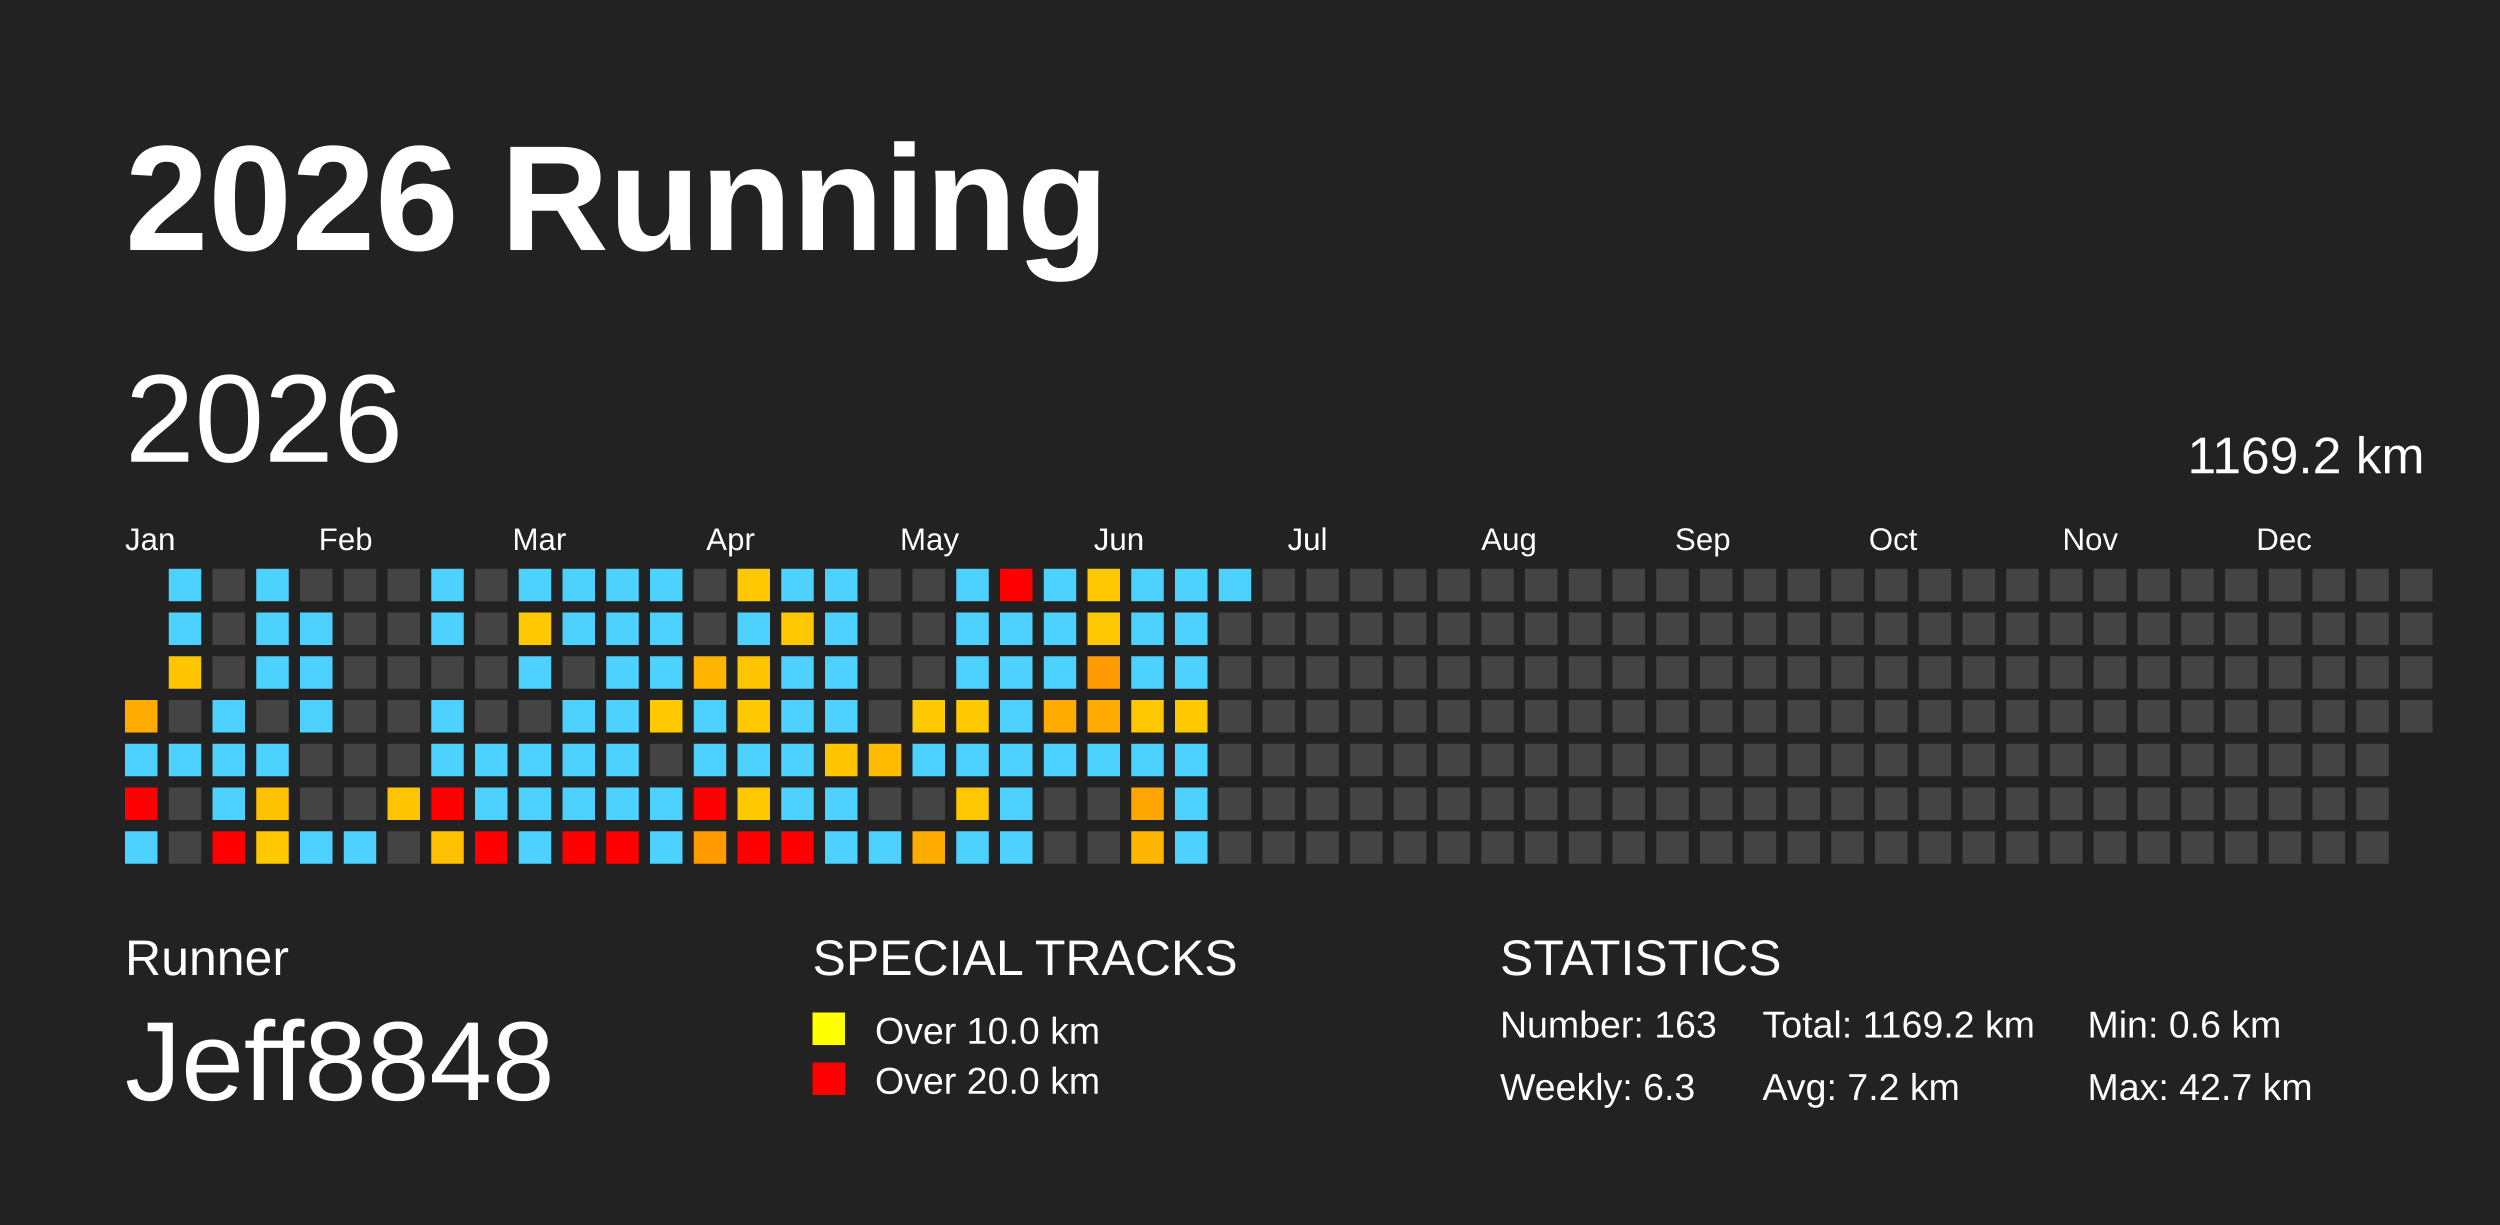
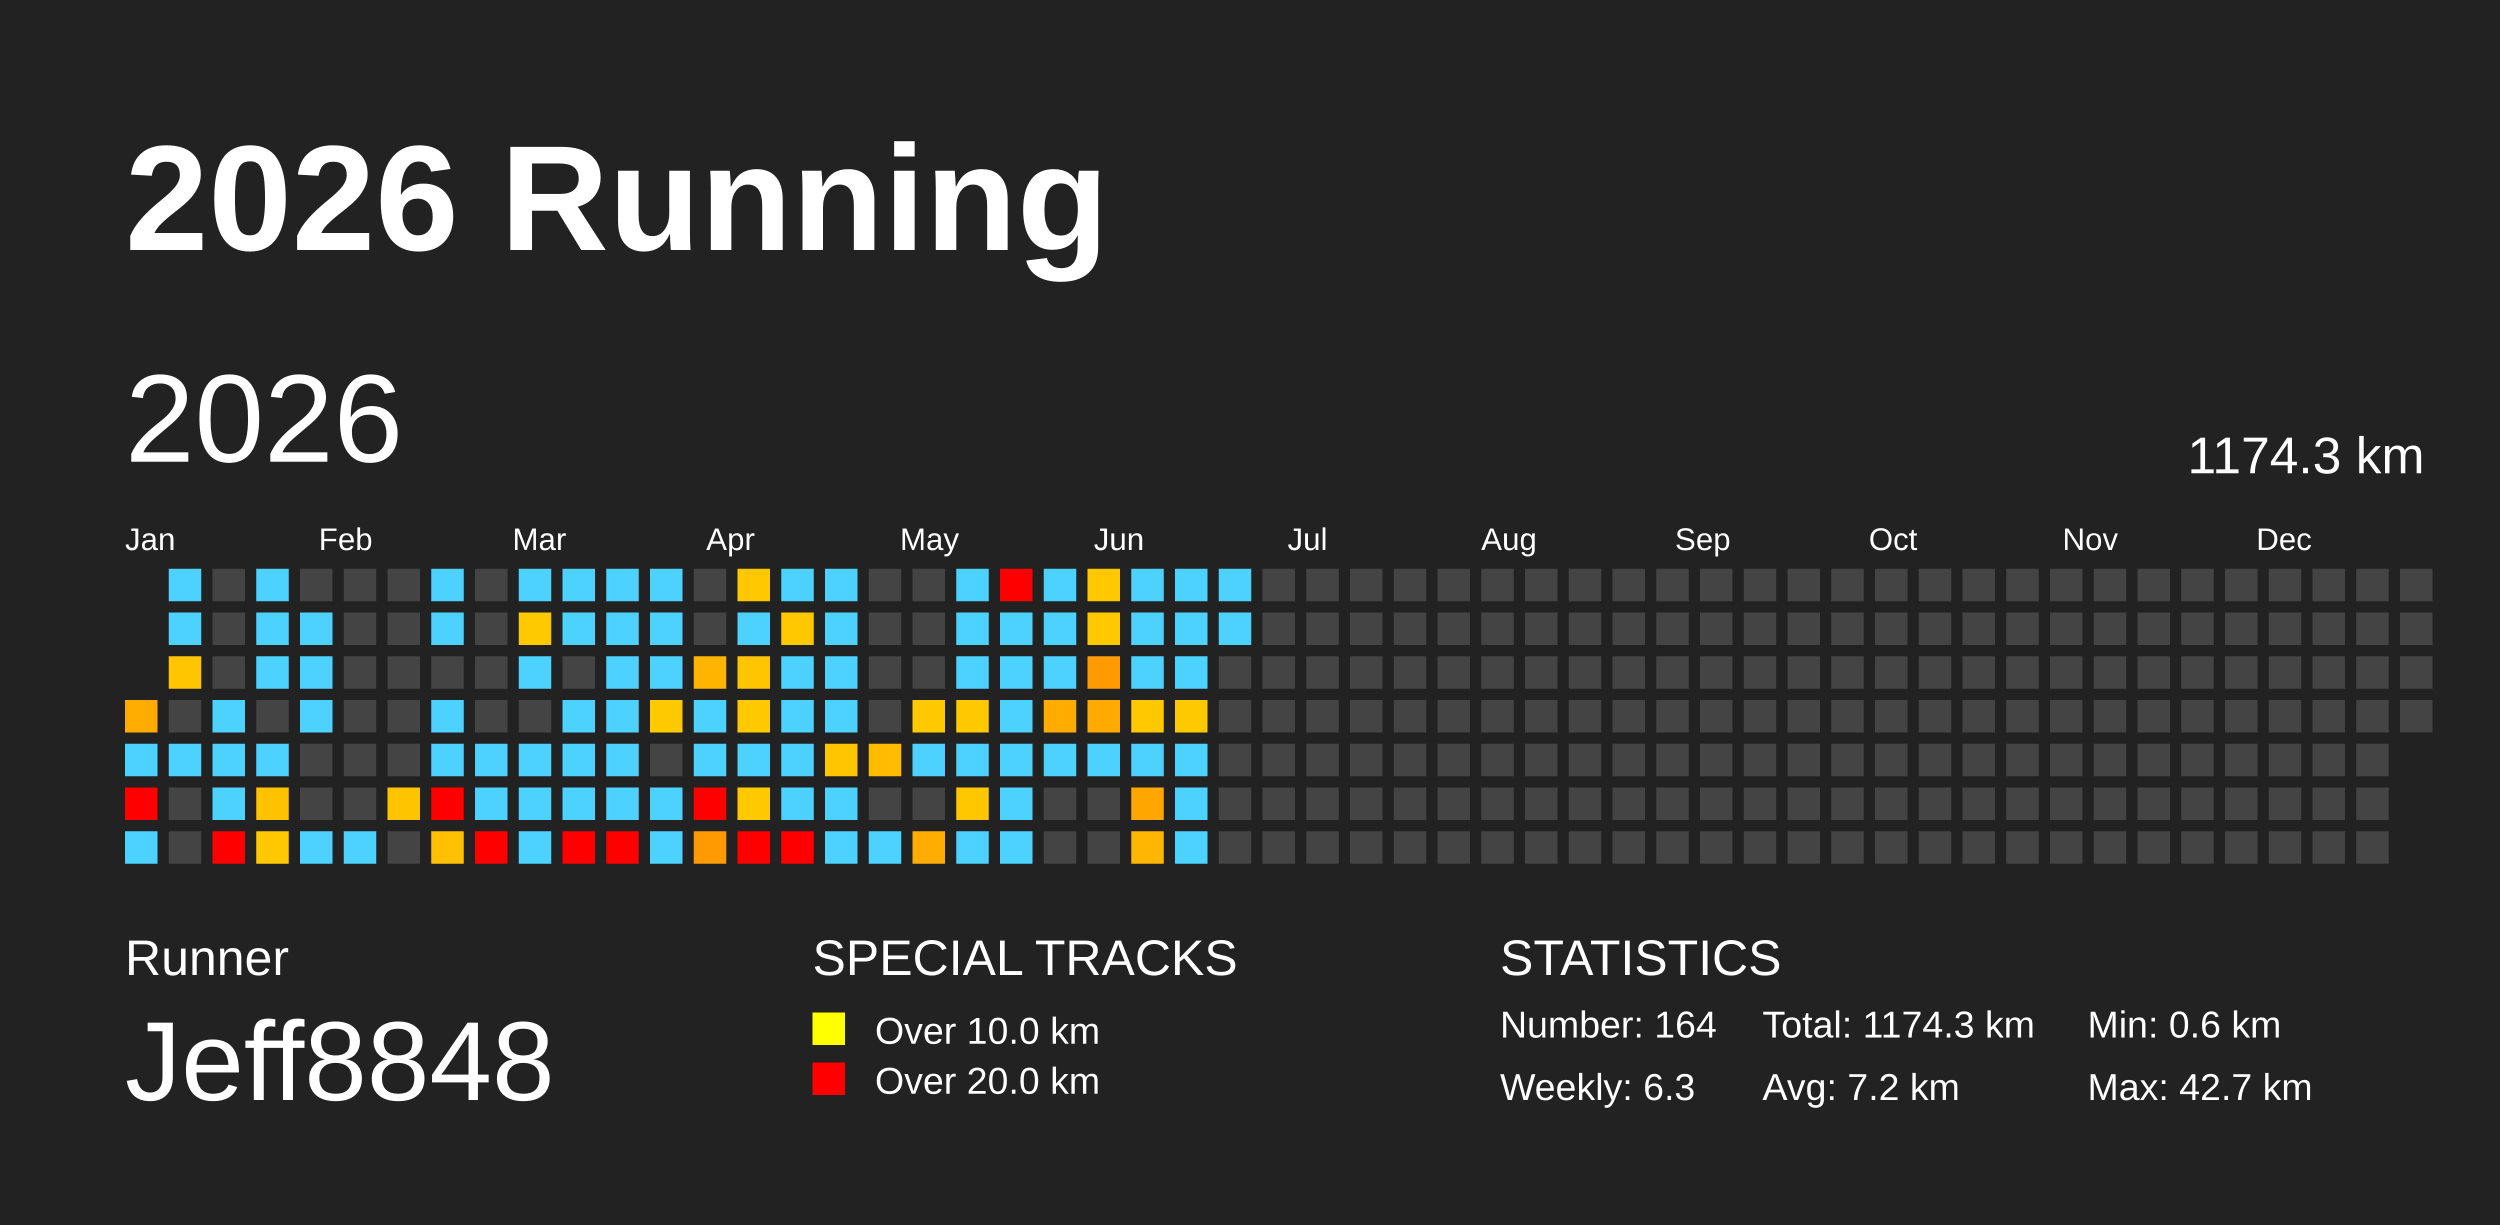
<svg xmlns="http://www.w3.org/2000/svg" baseProfile="full" height="98mm" version="1.1" viewBox="0,0,200,98" width="200mm">
  <defs />
  <rect fill="#222222" height="98" width="200" x="0" y="0" />
  <text fill="#FFFFFF" style="font-size:12px; font-family:Arial; font-weight:bold;" x="10" y="20">2026 Running</text>
  <text fill="#FFFFFF" style="font-size:4px; font-family:Arial" x="10" y="78">Runner</text>
  <text fill="#FFFFFF" style="font-size:9px; font-family:Arial" x="10" y="88">Jeff8848</text>
  <text fill="#FFFFFF" style="font-size:4px; font-family:Arial" x="65" y="78">SPECIAL TRACKS</text>
  <rect fill="yellow" height="2.6" width="2.6" x="65" y="81" />
  <text fill="#FFFFFF" style="font-size:3px; font-family:Arial" x="70" y="83.5">Over 10.0 km</text>
  <rect fill="red" height="2.6" width="2.6" x="65" y="85" />
  <text fill="#FFFFFF" style="font-size:3px; font-family:Arial" x="70" y="87.5">Over 20.0 km</text>
  <text fill="#FFFFFF" style="font-size:4px; font-family:Arial" x="120" y="78">STATISTICS</text>
-   <text fill="#FFFFFF" style="font-size:3px; font-family:Arial" x="120" y="83">Number: 163</text>
+   <text fill="#FFFFFF" style="font-size:3px; font-family:Arial" x="120" y="83">Number: 164</text>
  <text fill="#FFFFFF" style="font-size:3px; font-family:Arial" x="120" y="88">Weekly: 6.3</text>
-   <text fill="#FFFFFF" style="font-size:3px; font-family:Arial" x="141" y="83">Total: 1169.2 km</text>
+   <text fill="#FFFFFF" style="font-size:3px; font-family:Arial" x="141" y="83">Total: 1174.3 km</text>
  <text fill="#FFFFFF" style="font-size:3px; font-family:Arial" x="141" y="88">Avg: 7.2 km</text>
  <text fill="#FFFFFF" style="font-size:3px; font-family:Arial" x="167" y="83">Min: 0.6 km</text>
  <text fill="#FFFFFF" style="font-size:3px; font-family:Arial" x="167" y="88">Max: 42.7 km</text>
  <text dominant-baseline="hanging" fill="#FFFFFF" style="font-size:10.0px; font-family:Arial;" x="10" y="30">2026</text>
-   <text dominant-baseline="hanging" fill="#FFFFFF" style="font-size:4.125px; font-family:Arial;" x="175" y="35">1169.2 km</text>
+   <text dominant-baseline="hanging" fill="#FFFFFF" style="font-size:4.125px; font-family:Arial;" x="175" y="35">1174.3 km</text>
  <text fill="#FFFFFF" style="font-size:2.5px; font-family:Arial" x="10.0" y="44">Jan</text>
  <text fill="#FFFFFF" style="font-size:2.5px; font-family:Arial" x="25.5" y="44">Feb</text>
  <text fill="#FFFFFF" style="font-size:2.5px; font-family:Arial" x="41.0" y="44">Mar</text>
  <text fill="#FFFFFF" style="font-size:2.5px; font-family:Arial" x="56.5" y="44">Apr</text>
  <text fill="#FFFFFF" style="font-size:2.5px; font-family:Arial" x="72.0" y="44">May</text>
  <text fill="#FFFFFF" style="font-size:2.5px; font-family:Arial" x="87.5" y="44">Jun</text>
  <text fill="#FFFFFF" style="font-size:2.5px; font-family:Arial" x="103.0" y="44">Jul</text>
  <text fill="#FFFFFF" style="font-size:2.5px; font-family:Arial" x="118.5" y="44">Aug</text>
  <text fill="#FFFFFF" style="font-size:2.5px; font-family:Arial" x="134.0" y="44">Sep</text>
  <text fill="#FFFFFF" style="font-size:2.5px; font-family:Arial" x="149.5" y="44">Oct</text>
  <text fill="#FFFFFF" style="font-size:2.5px; font-family:Arial" x="165.0" y="44">Nov</text>
  <text fill="#FFFFFF" style="font-size:2.5px; font-family:Arial" x="180.5" y="44">Dec</text>
  <rect fill="#ffab00" height="2.6" width="2.6" x="10.0" y="56.0" />
  <rect fill="#4dd2ff" height="2.6" width="2.6" x="10.0" y="59.5" />
  <rect fill="red" height="2.6" width="2.6" x="10.0" y="63.0" />
  <rect fill="#4dd2ff" height="2.6" width="2.6" x="10.0" y="66.5" />
  <rect fill="#4dd2ff" height="2.6" width="2.6" x="13.5" y="45.5" />
  <rect fill="#4dd2ff" height="2.6" width="2.6" x="13.5" y="49.0" />
  <rect fill="#ffc600" height="2.6" width="2.6" x="13.5" y="52.5" />
  <rect fill="#444444" height="2.6" width="2.6" x="13.5" y="56.0" />
  <rect fill="#4dd2ff" height="2.6" width="2.6" x="13.5" y="59.5" />
  <rect fill="#444444" height="2.6" width="2.6" x="13.5" y="63.0" />
  <rect fill="#444444" height="2.6" width="2.6" x="13.5" y="66.5" />
  <rect fill="#444444" height="2.6" width="2.6" x="17.0" y="45.5" />
  <rect fill="#444444" height="2.6" width="2.6" x="17.0" y="49.0" />
  <rect fill="#444444" height="2.6" width="2.6" x="17.0" y="52.5" />
  <rect fill="#4dd2ff" height="2.6" width="2.6" x="17.0" y="56.0" />
  <rect fill="#4dd2ff" height="2.6" width="2.6" x="17.0" y="59.5" />
  <rect fill="#4dd2ff" height="2.6" width="2.6" x="17.0" y="63.0" />
  <rect fill="red" height="2.6" width="2.6" x="17.0" y="66.5" />
  <rect fill="#4dd2ff" height="2.6" width="2.6" x="20.5" y="45.5" />
  <rect fill="#4dd2ff" height="2.6" width="2.6" x="20.5" y="49.0" />
  <rect fill="#4dd2ff" height="2.6" width="2.6" x="20.5" y="52.5" />
  <rect fill="#444444" height="2.6" width="2.6" x="20.5" y="56.0" />
  <rect fill="#4dd2ff" height="2.6" width="2.6" x="20.5" y="59.5" />
  <rect fill="#ffc200" height="2.6" width="2.6" x="20.5" y="63.0" />
  <rect fill="#ffc800" height="2.6" width="2.6" x="20.5" y="66.5" />
  <rect fill="#444444" height="2.6" width="2.6" x="24.0" y="45.5" />
  <rect fill="#4dd2ff" height="2.6" width="2.6" x="24.0" y="49.0" />
  <rect fill="#4dd2ff" height="2.6" width="2.6" x="24.0" y="52.5" />
  <rect fill="#4dd2ff" height="2.6" width="2.6" x="24.0" y="56.0" />
  <rect fill="#444444" height="2.6" width="2.6" x="24.0" y="59.5" />
  <rect fill="#444444" height="2.6" width="2.6" x="24.0" y="63.0" />
  <rect fill="#4dd2ff" height="2.6" width="2.6" x="24.0" y="66.5" />
  <rect fill="#444444" height="2.6" width="2.6" x="27.5" y="45.5" />
  <rect fill="#444444" height="2.6" width="2.6" x="27.5" y="49.0" />
  <rect fill="#444444" height="2.6" width="2.6" x="27.5" y="52.5" />
  <rect fill="#444444" height="2.6" width="2.6" x="27.5" y="56.0" />
  <rect fill="#444444" height="2.6" width="2.6" x="27.5" y="59.5" />
  <rect fill="#444444" height="2.6" width="2.6" x="27.5" y="63.0" />
  <rect fill="#4dd2ff" height="2.6" width="2.6" x="27.5" y="66.5" />
  <rect fill="#444444" height="2.6" width="2.6" x="31.0" y="45.5" />
  <rect fill="#444444" height="2.6" width="2.6" x="31.0" y="49.0" />
  <rect fill="#444444" height="2.6" width="2.6" x="31.0" y="52.5" />
  <rect fill="#444444" height="2.6" width="2.6" x="31.0" y="56.0" />
  <rect fill="#444444" height="2.6" width="2.6" x="31.0" y="59.5" />
  <rect fill="#ffc400" height="2.6" width="2.6" x="31.0" y="63.0" />
  <rect fill="#444444" height="2.6" width="2.6" x="31.0" y="66.5" />
  <rect fill="#4dd2ff" height="2.6" width="2.6" x="34.5" y="45.5" />
  <rect fill="#4dd2ff" height="2.6" width="2.6" x="34.5" y="49.0" />
  <rect fill="#444444" height="2.6" width="2.6" x="34.5" y="52.5" />
  <rect fill="#4dd2ff" height="2.6" width="2.6" x="34.5" y="56.0" />
  <rect fill="#4dd2ff" height="2.6" width="2.6" x="34.5" y="59.5" />
  <rect fill="red" height="2.6" width="2.6" x="34.5" y="63.0" />
  <rect fill="#ffc000" height="2.6" width="2.6" x="34.5" y="66.5" />
  <rect fill="#444444" height="2.6" width="2.6" x="38.0" y="45.5" />
  <rect fill="#444444" height="2.6" width="2.6" x="38.0" y="49.0" />
  <rect fill="#444444" height="2.6" width="2.6" x="38.0" y="52.5" />
  <rect fill="#444444" height="2.6" width="2.6" x="38.0" y="56.0" />
  <rect fill="#4dd2ff" height="2.6" width="2.6" x="38.0" y="59.5" />
  <rect fill="#4dd2ff" height="2.6" width="2.6" x="38.0" y="63.0" />
  <rect fill="red" height="2.6" width="2.6" x="38.0" y="66.5" />
  <rect fill="#4dd2ff" height="2.6" width="2.6" x="41.5" y="45.5" />
  <rect fill="#ffc900" height="2.6" width="2.6" x="41.5" y="49.0" />
  <rect fill="#4dd2ff" height="2.6" width="2.6" x="41.5" y="52.5" />
  <rect fill="#444444" height="2.6" width="2.6" x="41.5" y="56.0" />
  <rect fill="#4dd2ff" height="2.6" width="2.6" x="41.5" y="59.5" />
  <rect fill="#4dd2ff" height="2.6" width="2.6" x="41.5" y="63.0" />
  <rect fill="#4dd2ff" height="2.6" width="2.6" x="41.5" y="66.5" />
  <rect fill="#4dd2ff" height="2.6" width="2.6" x="45.0" y="45.5" />
  <rect fill="#4dd2ff" height="2.6" width="2.6" x="45.0" y="49.0" />
  <rect fill="#444444" height="2.6" width="2.6" x="45.0" y="52.5" />
  <rect fill="#4dd2ff" height="2.6" width="2.6" x="45.0" y="56.0" />
  <rect fill="#4dd2ff" height="2.6" width="2.6" x="45.0" y="59.5" />
  <rect fill="#4dd2ff" height="2.6" width="2.6" x="45.0" y="63.0" />
  <rect fill="red" height="2.6" width="2.6" x="45.0" y="66.5" />
  <rect fill="#4dd2ff" height="2.6" width="2.6" x="48.5" y="45.5" />
  <rect fill="#4dd2ff" height="2.6" width="2.6" x="48.5" y="49.0" />
  <rect fill="#4dd2ff" height="2.6" width="2.6" x="48.5" y="52.5" />
  <rect fill="#4dd2ff" height="2.6" width="2.6" x="48.5" y="56.0" />
  <rect fill="#4dd2ff" height="2.6" width="2.6" x="48.5" y="59.5" />
  <rect fill="#4dd2ff" height="2.6" width="2.6" x="48.5" y="63.0" />
  <rect fill="red" height="2.6" width="2.6" x="48.5" y="66.5" />
  <rect fill="#4dd2ff" height="2.6" width="2.6" x="52.0" y="45.5" />
  <rect fill="#4dd2ff" height="2.6" width="2.6" x="52.0" y="49.0" />
  <rect fill="#4dd2ff" height="2.6" width="2.6" x="52.0" y="52.5" />
  <rect fill="#ffc900" height="2.6" width="2.6" x="52.0" y="56.0" />
  <rect fill="#444444" height="2.6" width="2.6" x="52.0" y="59.5" />
  <rect fill="#4dd2ff" height="2.6" width="2.6" x="52.0" y="63.0" />
  <rect fill="#4dd2ff" height="2.6" width="2.6" x="52.0" y="66.5" />
  <rect fill="#444444" height="2.6" width="2.6" x="55.5" y="45.5" />
  <rect fill="#444444" height="2.6" width="2.6" x="55.5" y="49.0" />
  <rect fill="#ffb400" height="2.6" width="2.6" x="55.5" y="52.5" />
  <rect fill="#4dd2ff" height="2.6" width="2.6" x="55.5" y="56.0" />
  <rect fill="#4dd2ff" height="2.6" width="2.6" x="55.5" y="59.5" />
  <rect fill="red" height="2.6" width="2.6" x="55.5" y="63.0" />
  <rect fill="#ff9b00" height="2.6" width="2.6" x="55.5" y="66.5" />
  <rect fill="#ffc800" height="2.6" width="2.6" x="59.0" y="45.5" />
  <rect fill="#4dd2ff" height="2.6" width="2.6" x="59.0" y="49.0" />
  <rect fill="#ffc500" height="2.6" width="2.6" x="59.0" y="52.5" />
  <rect fill="#ffc900" height="2.6" width="2.6" x="59.0" y="56.0" />
  <rect fill="#4dd2ff" height="2.6" width="2.6" x="59.0" y="59.5" />
  <rect fill="#ffc900" height="2.6" width="2.6" x="59.0" y="63.0" />
  <rect fill="red" height="2.6" width="2.6" x="59.0" y="66.5" />
  <rect fill="#4dd2ff" height="2.6" width="2.6" x="62.5" y="45.5" />
  <rect fill="#ffc800" height="2.6" width="2.6" x="62.5" y="49.0" />
  <rect fill="#4dd2ff" height="2.6" width="2.6" x="62.5" y="52.5" />
  <rect fill="#4dd2ff" height="2.6" width="2.6" x="62.5" y="56.0" />
  <rect fill="#4dd2ff" height="2.6" width="2.6" x="62.5" y="59.5" />
  <rect fill="#4dd2ff" height="2.6" width="2.6" x="62.5" y="63.0" />
  <rect fill="red" height="2.6" width="2.6" x="62.5" y="66.5" />
  <rect fill="#4dd2ff" height="2.6" width="2.6" x="66.0" y="45.5" />
  <rect fill="#4dd2ff" height="2.6" width="2.6" x="66.0" y="49.0" />
  <rect fill="#4dd2ff" height="2.6" width="2.6" x="66.0" y="52.5" />
  <rect fill="#4dd2ff" height="2.6" width="2.6" x="66.0" y="56.0" />
  <rect fill="#ffc600" height="2.6" width="2.6" x="66.0" y="59.5" />
  <rect fill="#4dd2ff" height="2.6" width="2.6" x="66.0" y="63.0" />
  <rect fill="#4dd2ff" height="2.6" width="2.6" x="66.0" y="66.5" />
  <rect fill="#444444" height="2.6" width="2.6" x="69.5" y="45.5" />
  <rect fill="#444444" height="2.6" width="2.6" x="69.5" y="49.0" />
  <rect fill="#444444" height="2.6" width="2.6" x="69.5" y="52.5" />
  <rect fill="#444444" height="2.6" width="2.6" x="69.5" y="56.0" />
  <rect fill="#ffbb00" height="2.6" width="2.6" x="69.5" y="59.5" />
  <rect fill="#444444" height="2.6" width="2.6" x="69.5" y="63.0" />
  <rect fill="#4dd2ff" height="2.6" width="2.6" x="69.5" y="66.5" />
  <rect fill="#444444" height="2.6" width="2.6" x="73.0" y="45.5" />
  <rect fill="#444444" height="2.6" width="2.6" x="73.0" y="49.0" />
  <rect fill="#444444" height="2.6" width="2.6" x="73.0" y="52.5" />
  <rect fill="#ffc900" height="2.6" width="2.6" x="73.0" y="56.0" />
  <rect fill="#4dd2ff" height="2.6" width="2.6" x="73.0" y="59.5" />
  <rect fill="#444444" height="2.6" width="2.6" x="73.0" y="63.0" />
  <rect fill="#ffac00" height="2.6" width="2.6" x="73.0" y="66.5" />
  <rect fill="#4dd2ff" height="2.6" width="2.6" x="76.5" y="45.5" />
  <rect fill="#4dd2ff" height="2.6" width="2.6" x="76.5" y="49.0" />
  <rect fill="#4dd2ff" height="2.6" width="2.6" x="76.5" y="52.5" />
  <rect fill="#ffc900" height="2.6" width="2.6" x="76.5" y="56.0" />
  <rect fill="#4dd2ff" height="2.6" width="2.6" x="76.5" y="59.5" />
  <rect fill="#ffc700" height="2.6" width="2.6" x="76.5" y="63.0" />
  <rect fill="#4dd2ff" height="2.6" width="2.6" x="76.5" y="66.5" />
  <rect fill="red" height="2.6" width="2.6" x="80.0" y="45.5" />
  <rect fill="#4dd2ff" height="2.6" width="2.6" x="80.0" y="49.0" />
  <rect fill="#4dd2ff" height="2.6" width="2.6" x="80.0" y="52.5" />
  <rect fill="#4dd2ff" height="2.6" width="2.6" x="80.0" y="56.0" />
  <rect fill="#4dd2ff" height="2.6" width="2.6" x="80.0" y="59.5" />
  <rect fill="#4dd2ff" height="2.6" width="2.6" x="80.0" y="63.0" />
  <rect fill="#4dd2ff" height="2.6" width="2.6" x="80.0" y="66.5" />
  <rect fill="#4dd2ff" height="2.6" width="2.6" x="83.5" y="45.5" />
  <rect fill="#4dd2ff" height="2.6" width="2.6" x="83.5" y="49.0" />
  <rect fill="#4dd2ff" height="2.6" width="2.6" x="83.5" y="52.5" />
  <rect fill="#ffab00" height="2.6" width="2.6" x="83.5" y="56.0" />
  <rect fill="#4dd2ff" height="2.6" width="2.6" x="83.5" y="59.5" />
  <rect fill="#444444" height="2.6" width="2.6" x="83.5" y="63.0" />
  <rect fill="#444444" height="2.6" width="2.6" x="83.5" y="66.5" />
  <rect fill="#ffc800" height="2.6" width="2.6" x="87.0" y="45.5" />
  <rect fill="#ffc800" height="2.6" width="2.6" x="87.0" y="49.0" />
  <rect fill="#ff9b00" height="2.6" width="2.6" x="87.0" y="52.5" />
  <rect fill="#ffaa00" height="2.6" width="2.6" x="87.0" y="56.0" />
  <rect fill="#4dd2ff" height="2.6" width="2.6" x="87.0" y="59.5" />
  <rect fill="#444444" height="2.6" width="2.6" x="87.0" y="63.0" />
  <rect fill="#444444" height="2.6" width="2.6" x="87.0" y="66.5" />
  <rect fill="#4dd2ff" height="2.6" width="2.6" x="90.5" y="45.5" />
  <rect fill="#4dd2ff" height="2.6" width="2.6" x="90.5" y="49.0" />
  <rect fill="#4dd2ff" height="2.6" width="2.6" x="90.5" y="52.5" />
  <rect fill="#ffc800" height="2.6" width="2.6" x="90.5" y="56.0" />
  <rect fill="#4dd2ff" height="2.6" width="2.6" x="90.5" y="59.5" />
  <rect fill="#ffa600" height="2.6" width="2.6" x="90.5" y="63.0" />
  <rect fill="#ffb600" height="2.6" width="2.6" x="90.5" y="66.5" />
  <rect fill="#4dd2ff" height="2.6" width="2.6" x="94.0" y="45.5" />
  <rect fill="#4dd2ff" height="2.6" width="2.6" x="94.0" y="49.0" />
  <rect fill="#4dd2ff" height="2.6" width="2.6" x="94.0" y="52.5" />
  <rect fill="#ffc900" height="2.6" width="2.6" x="94.0" y="56.0" />
  <rect fill="#4dd2ff" height="2.6" width="2.6" x="94.0" y="59.5" />
  <rect fill="#4dd2ff" height="2.6" width="2.6" x="94.0" y="63.0" />
  <rect fill="#4dd2ff" height="2.6" width="2.6" x="94.0" y="66.5" />
  <rect fill="#4dd2ff" height="2.6" width="2.6" x="97.5" y="45.5" />
-   <rect fill="#444444" height="2.6" width="2.6" x="97.5" y="49.0" />
+   <rect fill="#4dd2ff" height="2.6" width="2.6" x="97.5" y="49.0" />
  <rect fill="#444444" height="2.6" width="2.6" x="97.5" y="52.5" />
  <rect fill="#444444" height="2.6" width="2.6" x="97.5" y="56.0" />
  <rect fill="#444444" height="2.6" width="2.6" x="97.5" y="59.5" />
  <rect fill="#444444" height="2.6" width="2.6" x="97.5" y="63.0" />
  <rect fill="#444444" height="2.6" width="2.6" x="97.5" y="66.5" />
  <rect fill="#444444" height="2.6" width="2.6" x="101.0" y="45.5" />
  <rect fill="#444444" height="2.6" width="2.6" x="101.0" y="49.0" />
  <rect fill="#444444" height="2.6" width="2.6" x="101.0" y="52.5" />
  <rect fill="#444444" height="2.6" width="2.6" x="101.0" y="56.0" />
  <rect fill="#444444" height="2.6" width="2.6" x="101.0" y="59.5" />
  <rect fill="#444444" height="2.6" width="2.6" x="101.0" y="63.0" />
  <rect fill="#444444" height="2.6" width="2.6" x="101.0" y="66.5" />
  <rect fill="#444444" height="2.6" width="2.6" x="104.5" y="45.5" />
  <rect fill="#444444" height="2.6" width="2.6" x="104.5" y="49.0" />
  <rect fill="#444444" height="2.6" width="2.6" x="104.5" y="52.5" />
  <rect fill="#444444" height="2.6" width="2.6" x="104.5" y="56.0" />
  <rect fill="#444444" height="2.6" width="2.6" x="104.5" y="59.5" />
  <rect fill="#444444" height="2.6" width="2.6" x="104.5" y="63.0" />
  <rect fill="#444444" height="2.6" width="2.6" x="104.5" y="66.5" />
  <rect fill="#444444" height="2.6" width="2.6" x="108.0" y="45.5" />
  <rect fill="#444444" height="2.6" width="2.6" x="108.0" y="49.0" />
  <rect fill="#444444" height="2.6" width="2.6" x="108.0" y="52.5" />
  <rect fill="#444444" height="2.6" width="2.6" x="108.0" y="56.0" />
  <rect fill="#444444" height="2.6" width="2.6" x="108.0" y="59.5" />
  <rect fill="#444444" height="2.6" width="2.6" x="108.0" y="63.0" />
  <rect fill="#444444" height="2.6" width="2.6" x="108.0" y="66.5" />
  <rect fill="#444444" height="2.6" width="2.6" x="111.5" y="45.5" />
  <rect fill="#444444" height="2.6" width="2.6" x="111.5" y="49.0" />
  <rect fill="#444444" height="2.6" width="2.6" x="111.5" y="52.5" />
  <rect fill="#444444" height="2.6" width="2.6" x="111.5" y="56.0" />
  <rect fill="#444444" height="2.6" width="2.6" x="111.5" y="59.5" />
  <rect fill="#444444" height="2.6" width="2.6" x="111.5" y="63.0" />
  <rect fill="#444444" height="2.6" width="2.6" x="111.5" y="66.5" />
  <rect fill="#444444" height="2.6" width="2.6" x="115.0" y="45.5" />
  <rect fill="#444444" height="2.6" width="2.6" x="115.0" y="49.0" />
  <rect fill="#444444" height="2.6" width="2.6" x="115.0" y="52.5" />
  <rect fill="#444444" height="2.6" width="2.6" x="115.0" y="56.0" />
  <rect fill="#444444" height="2.6" width="2.6" x="115.0" y="59.5" />
  <rect fill="#444444" height="2.6" width="2.6" x="115.0" y="63.0" />
  <rect fill="#444444" height="2.6" width="2.6" x="115.0" y="66.5" />
  <rect fill="#444444" height="2.6" width="2.6" x="118.5" y="45.5" />
  <rect fill="#444444" height="2.6" width="2.6" x="118.5" y="49.0" />
  <rect fill="#444444" height="2.6" width="2.6" x="118.5" y="52.5" />
  <rect fill="#444444" height="2.6" width="2.6" x="118.5" y="56.0" />
  <rect fill="#444444" height="2.6" width="2.6" x="118.5" y="59.5" />
  <rect fill="#444444" height="2.6" width="2.6" x="118.5" y="63.0" />
  <rect fill="#444444" height="2.6" width="2.6" x="118.5" y="66.5" />
  <rect fill="#444444" height="2.6" width="2.6" x="122.0" y="45.5" />
  <rect fill="#444444" height="2.6" width="2.6" x="122.0" y="49.0" />
  <rect fill="#444444" height="2.6" width="2.6" x="122.0" y="52.5" />
  <rect fill="#444444" height="2.6" width="2.6" x="122.0" y="56.0" />
  <rect fill="#444444" height="2.6" width="2.6" x="122.0" y="59.5" />
  <rect fill="#444444" height="2.6" width="2.6" x="122.0" y="63.0" />
  <rect fill="#444444" height="2.6" width="2.6" x="122.0" y="66.5" />
  <rect fill="#444444" height="2.6" width="2.6" x="125.5" y="45.5" />
  <rect fill="#444444" height="2.6" width="2.6" x="125.5" y="49.0" />
  <rect fill="#444444" height="2.6" width="2.6" x="125.5" y="52.5" />
  <rect fill="#444444" height="2.6" width="2.6" x="125.5" y="56.0" />
  <rect fill="#444444" height="2.6" width="2.6" x="125.5" y="59.5" />
  <rect fill="#444444" height="2.6" width="2.6" x="125.5" y="63.0" />
  <rect fill="#444444" height="2.6" width="2.6" x="125.5" y="66.5" />
  <rect fill="#444444" height="2.6" width="2.6" x="129.0" y="45.5" />
  <rect fill="#444444" height="2.6" width="2.6" x="129.0" y="49.0" />
  <rect fill="#444444" height="2.6" width="2.6" x="129.0" y="52.5" />
  <rect fill="#444444" height="2.6" width="2.6" x="129.0" y="56.0" />
  <rect fill="#444444" height="2.6" width="2.6" x="129.0" y="59.5" />
  <rect fill="#444444" height="2.6" width="2.6" x="129.0" y="63.0" />
  <rect fill="#444444" height="2.6" width="2.6" x="129.0" y="66.5" />
  <rect fill="#444444" height="2.6" width="2.6" x="132.5" y="45.5" />
  <rect fill="#444444" height="2.6" width="2.6" x="132.5" y="49.0" />
  <rect fill="#444444" height="2.6" width="2.6" x="132.5" y="52.5" />
  <rect fill="#444444" height="2.6" width="2.6" x="132.5" y="56.0" />
  <rect fill="#444444" height="2.6" width="2.6" x="132.5" y="59.5" />
  <rect fill="#444444" height="2.6" width="2.6" x="132.5" y="63.0" />
  <rect fill="#444444" height="2.6" width="2.6" x="132.5" y="66.5" />
  <rect fill="#444444" height="2.6" width="2.6" x="136.0" y="45.5" />
  <rect fill="#444444" height="2.6" width="2.6" x="136.0" y="49.0" />
  <rect fill="#444444" height="2.6" width="2.6" x="136.0" y="52.5" />
  <rect fill="#444444" height="2.6" width="2.6" x="136.0" y="56.0" />
  <rect fill="#444444" height="2.6" width="2.6" x="136.0" y="59.5" />
  <rect fill="#444444" height="2.6" width="2.6" x="136.0" y="63.0" />
  <rect fill="#444444" height="2.6" width="2.6" x="136.0" y="66.5" />
  <rect fill="#444444" height="2.6" width="2.6" x="139.5" y="45.5" />
  <rect fill="#444444" height="2.6" width="2.6" x="139.5" y="49.0" />
  <rect fill="#444444" height="2.6" width="2.6" x="139.5" y="52.5" />
  <rect fill="#444444" height="2.6" width="2.6" x="139.5" y="56.0" />
  <rect fill="#444444" height="2.6" width="2.6" x="139.5" y="59.5" />
  <rect fill="#444444" height="2.6" width="2.6" x="139.5" y="63.0" />
  <rect fill="#444444" height="2.6" width="2.6" x="139.5" y="66.5" />
  <rect fill="#444444" height="2.6" width="2.6" x="143.0" y="45.5" />
  <rect fill="#444444" height="2.6" width="2.6" x="143.0" y="49.0" />
  <rect fill="#444444" height="2.6" width="2.6" x="143.0" y="52.5" />
  <rect fill="#444444" height="2.6" width="2.6" x="143.0" y="56.0" />
  <rect fill="#444444" height="2.6" width="2.6" x="143.0" y="59.5" />
  <rect fill="#444444" height="2.6" width="2.6" x="143.0" y="63.0" />
  <rect fill="#444444" height="2.6" width="2.6" x="143.0" y="66.5" />
  <rect fill="#444444" height="2.6" width="2.6" x="146.5" y="45.5" />
  <rect fill="#444444" height="2.6" width="2.6" x="146.5" y="49.0" />
  <rect fill="#444444" height="2.6" width="2.6" x="146.5" y="52.5" />
  <rect fill="#444444" height="2.6" width="2.6" x="146.5" y="56.0" />
  <rect fill="#444444" height="2.6" width="2.6" x="146.5" y="59.5" />
  <rect fill="#444444" height="2.6" width="2.6" x="146.5" y="63.0" />
  <rect fill="#444444" height="2.6" width="2.6" x="146.5" y="66.5" />
  <rect fill="#444444" height="2.6" width="2.6" x="150.0" y="45.5" />
  <rect fill="#444444" height="2.6" width="2.6" x="150.0" y="49.0" />
  <rect fill="#444444" height="2.6" width="2.6" x="150.0" y="52.5" />
  <rect fill="#444444" height="2.6" width="2.6" x="150.0" y="56.0" />
  <rect fill="#444444" height="2.6" width="2.6" x="150.0" y="59.5" />
  <rect fill="#444444" height="2.6" width="2.6" x="150.0" y="63.0" />
  <rect fill="#444444" height="2.6" width="2.6" x="150.0" y="66.5" />
  <rect fill="#444444" height="2.6" width="2.6" x="153.5" y="45.5" />
  <rect fill="#444444" height="2.6" width="2.6" x="153.5" y="49.0" />
  <rect fill="#444444" height="2.6" width="2.6" x="153.5" y="52.5" />
  <rect fill="#444444" height="2.6" width="2.6" x="153.5" y="56.0" />
  <rect fill="#444444" height="2.6" width="2.6" x="153.5" y="59.5" />
  <rect fill="#444444" height="2.6" width="2.6" x="153.5" y="63.0" />
  <rect fill="#444444" height="2.6" width="2.6" x="153.5" y="66.5" />
  <rect fill="#444444" height="2.6" width="2.6" x="157.0" y="45.5" />
  <rect fill="#444444" height="2.6" width="2.6" x="157.0" y="49.0" />
  <rect fill="#444444" height="2.6" width="2.6" x="157.0" y="52.5" />
  <rect fill="#444444" height="2.6" width="2.6" x="157.0" y="56.0" />
  <rect fill="#444444" height="2.6" width="2.6" x="157.0" y="59.5" />
  <rect fill="#444444" height="2.6" width="2.6" x="157.0" y="63.0" />
  <rect fill="#444444" height="2.6" width="2.6" x="157.0" y="66.5" />
  <rect fill="#444444" height="2.6" width="2.6" x="160.5" y="45.5" />
  <rect fill="#444444" height="2.6" width="2.6" x="160.5" y="49.0" />
  <rect fill="#444444" height="2.6" width="2.6" x="160.5" y="52.5" />
  <rect fill="#444444" height="2.6" width="2.6" x="160.5" y="56.0" />
  <rect fill="#444444" height="2.6" width="2.6" x="160.5" y="59.5" />
  <rect fill="#444444" height="2.6" width="2.6" x="160.5" y="63.0" />
  <rect fill="#444444" height="2.6" width="2.6" x="160.5" y="66.5" />
  <rect fill="#444444" height="2.6" width="2.6" x="164.0" y="45.5" />
  <rect fill="#444444" height="2.6" width="2.6" x="164.0" y="49.0" />
  <rect fill="#444444" height="2.6" width="2.6" x="164.0" y="52.5" />
  <rect fill="#444444" height="2.6" width="2.6" x="164.0" y="56.0" />
  <rect fill="#444444" height="2.6" width="2.6" x="164.0" y="59.5" />
  <rect fill="#444444" height="2.6" width="2.6" x="164.0" y="63.0" />
  <rect fill="#444444" height="2.6" width="2.6" x="164.0" y="66.5" />
  <rect fill="#444444" height="2.6" width="2.6" x="167.5" y="45.5" />
  <rect fill="#444444" height="2.6" width="2.6" x="167.5" y="49.0" />
  <rect fill="#444444" height="2.6" width="2.6" x="167.5" y="52.5" />
  <rect fill="#444444" height="2.6" width="2.6" x="167.5" y="56.0" />
  <rect fill="#444444" height="2.6" width="2.6" x="167.5" y="59.5" />
  <rect fill="#444444" height="2.6" width="2.6" x="167.5" y="63.0" />
  <rect fill="#444444" height="2.6" width="2.6" x="167.5" y="66.5" />
  <rect fill="#444444" height="2.6" width="2.6" x="171.0" y="45.5" />
  <rect fill="#444444" height="2.6" width="2.6" x="171.0" y="49.0" />
  <rect fill="#444444" height="2.6" width="2.6" x="171.0" y="52.5" />
  <rect fill="#444444" height="2.6" width="2.6" x="171.0" y="56.0" />
  <rect fill="#444444" height="2.6" width="2.6" x="171.0" y="59.5" />
  <rect fill="#444444" height="2.6" width="2.6" x="171.0" y="63.0" />
  <rect fill="#444444" height="2.6" width="2.6" x="171.0" y="66.5" />
  <rect fill="#444444" height="2.6" width="2.6" x="174.5" y="45.5" />
  <rect fill="#444444" height="2.6" width="2.6" x="174.5" y="49.0" />
  <rect fill="#444444" height="2.6" width="2.6" x="174.5" y="52.5" />
  <rect fill="#444444" height="2.6" width="2.6" x="174.5" y="56.0" />
  <rect fill="#444444" height="2.6" width="2.6" x="174.5" y="59.5" />
  <rect fill="#444444" height="2.6" width="2.6" x="174.5" y="63.0" />
  <rect fill="#444444" height="2.6" width="2.6" x="174.5" y="66.5" />
  <rect fill="#444444" height="2.6" width="2.6" x="178.0" y="45.5" />
  <rect fill="#444444" height="2.6" width="2.6" x="178.0" y="49.0" />
  <rect fill="#444444" height="2.6" width="2.6" x="178.0" y="52.5" />
  <rect fill="#444444" height="2.6" width="2.6" x="178.0" y="56.0" />
  <rect fill="#444444" height="2.6" width="2.6" x="178.0" y="59.5" />
  <rect fill="#444444" height="2.6" width="2.6" x="178.0" y="63.0" />
  <rect fill="#444444" height="2.6" width="2.6" x="178.0" y="66.5" />
  <rect fill="#444444" height="2.6" width="2.6" x="181.5" y="45.5" />
  <rect fill="#444444" height="2.6" width="2.6" x="181.5" y="49.0" />
  <rect fill="#444444" height="2.6" width="2.6" x="181.5" y="52.5" />
  <rect fill="#444444" height="2.6" width="2.6" x="181.5" y="56.0" />
  <rect fill="#444444" height="2.6" width="2.6" x="181.5" y="59.5" />
  <rect fill="#444444" height="2.6" width="2.6" x="181.5" y="63.0" />
  <rect fill="#444444" height="2.6" width="2.6" x="181.5" y="66.5" />
  <rect fill="#444444" height="2.6" width="2.6" x="185.0" y="45.5" />
  <rect fill="#444444" height="2.6" width="2.6" x="185.0" y="49.0" />
  <rect fill="#444444" height="2.6" width="2.6" x="185.0" y="52.5" />
  <rect fill="#444444" height="2.6" width="2.6" x="185.0" y="56.0" />
  <rect fill="#444444" height="2.6" width="2.6" x="185.0" y="59.5" />
  <rect fill="#444444" height="2.6" width="2.6" x="185.0" y="63.0" />
  <rect fill="#444444" height="2.6" width="2.6" x="185.0" y="66.5" />
  <rect fill="#444444" height="2.6" width="2.6" x="188.5" y="45.5" />
  <rect fill="#444444" height="2.6" width="2.6" x="188.5" y="49.0" />
  <rect fill="#444444" height="2.6" width="2.6" x="188.5" y="52.5" />
  <rect fill="#444444" height="2.6" width="2.6" x="188.5" y="56.0" />
  <rect fill="#444444" height="2.6" width="2.6" x="188.5" y="59.5" />
  <rect fill="#444444" height="2.6" width="2.6" x="188.5" y="63.0" />
  <rect fill="#444444" height="2.6" width="2.6" x="188.5" y="66.5" />
  <rect fill="#444444" height="2.6" width="2.6" x="192.0" y="45.5" />
  <rect fill="#444444" height="2.6" width="2.6" x="192.0" y="49.0" />
  <rect fill="#444444" height="2.6" width="2.6" x="192.0" y="52.5" />
  <rect fill="#444444" height="2.6" width="2.6" x="192.0" y="56.0" />
</svg>
